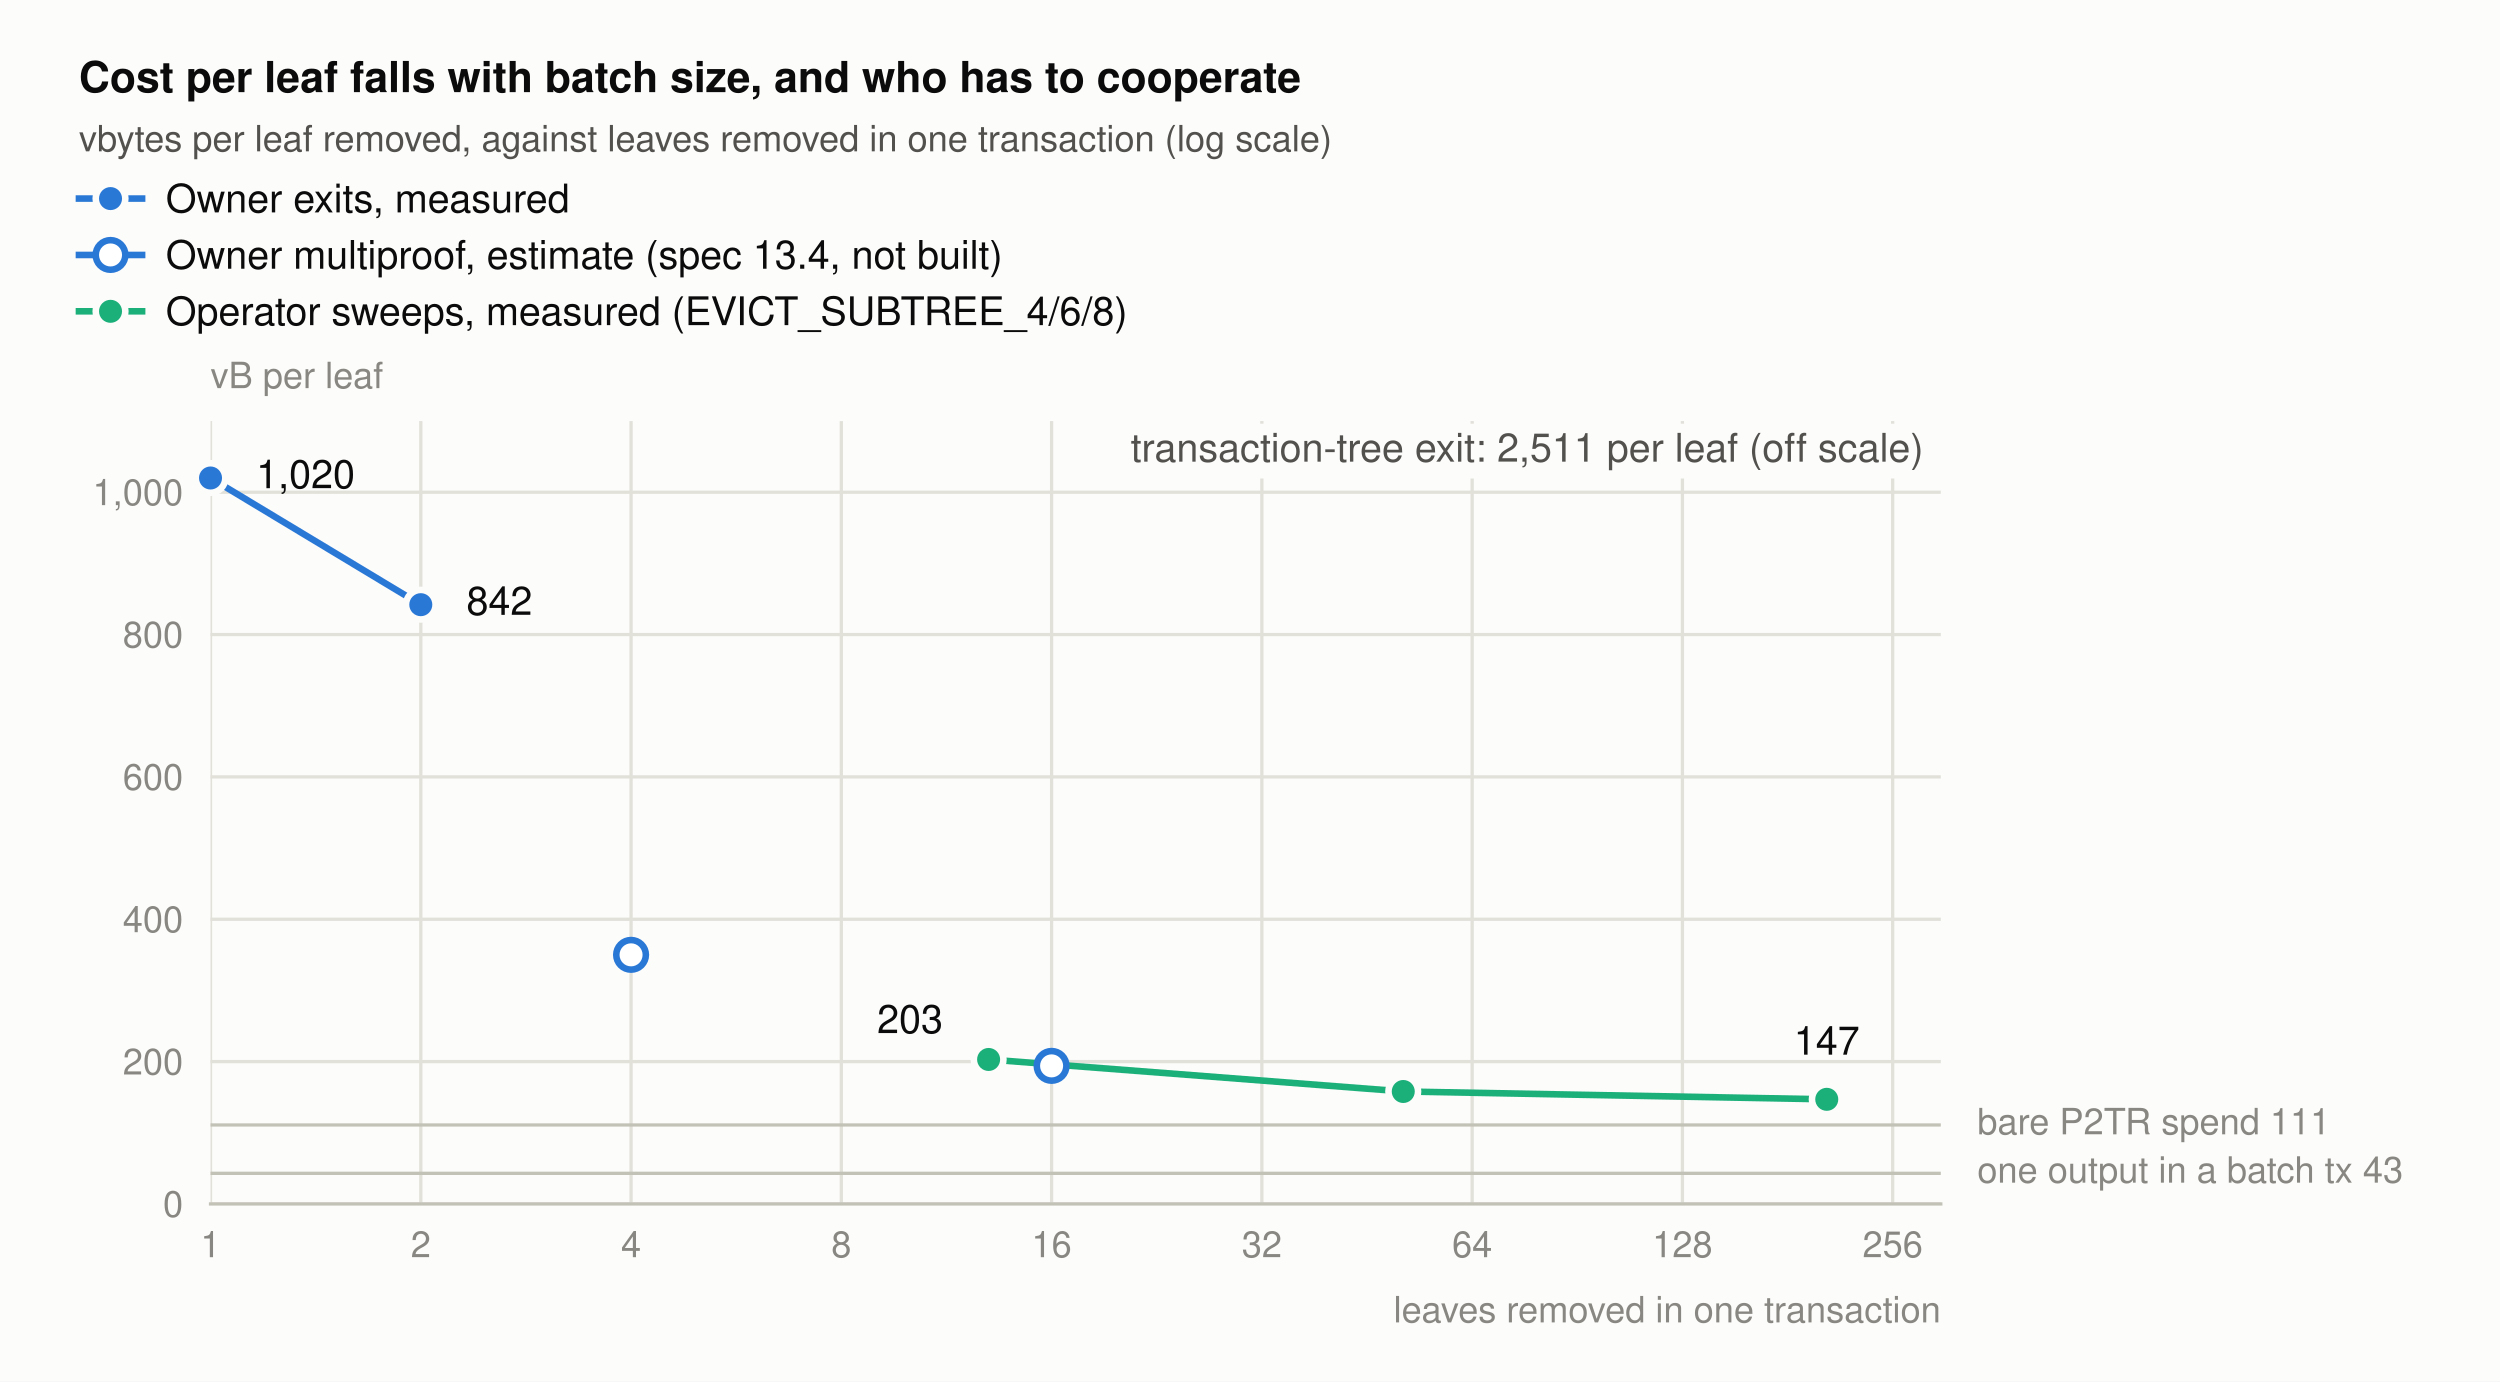
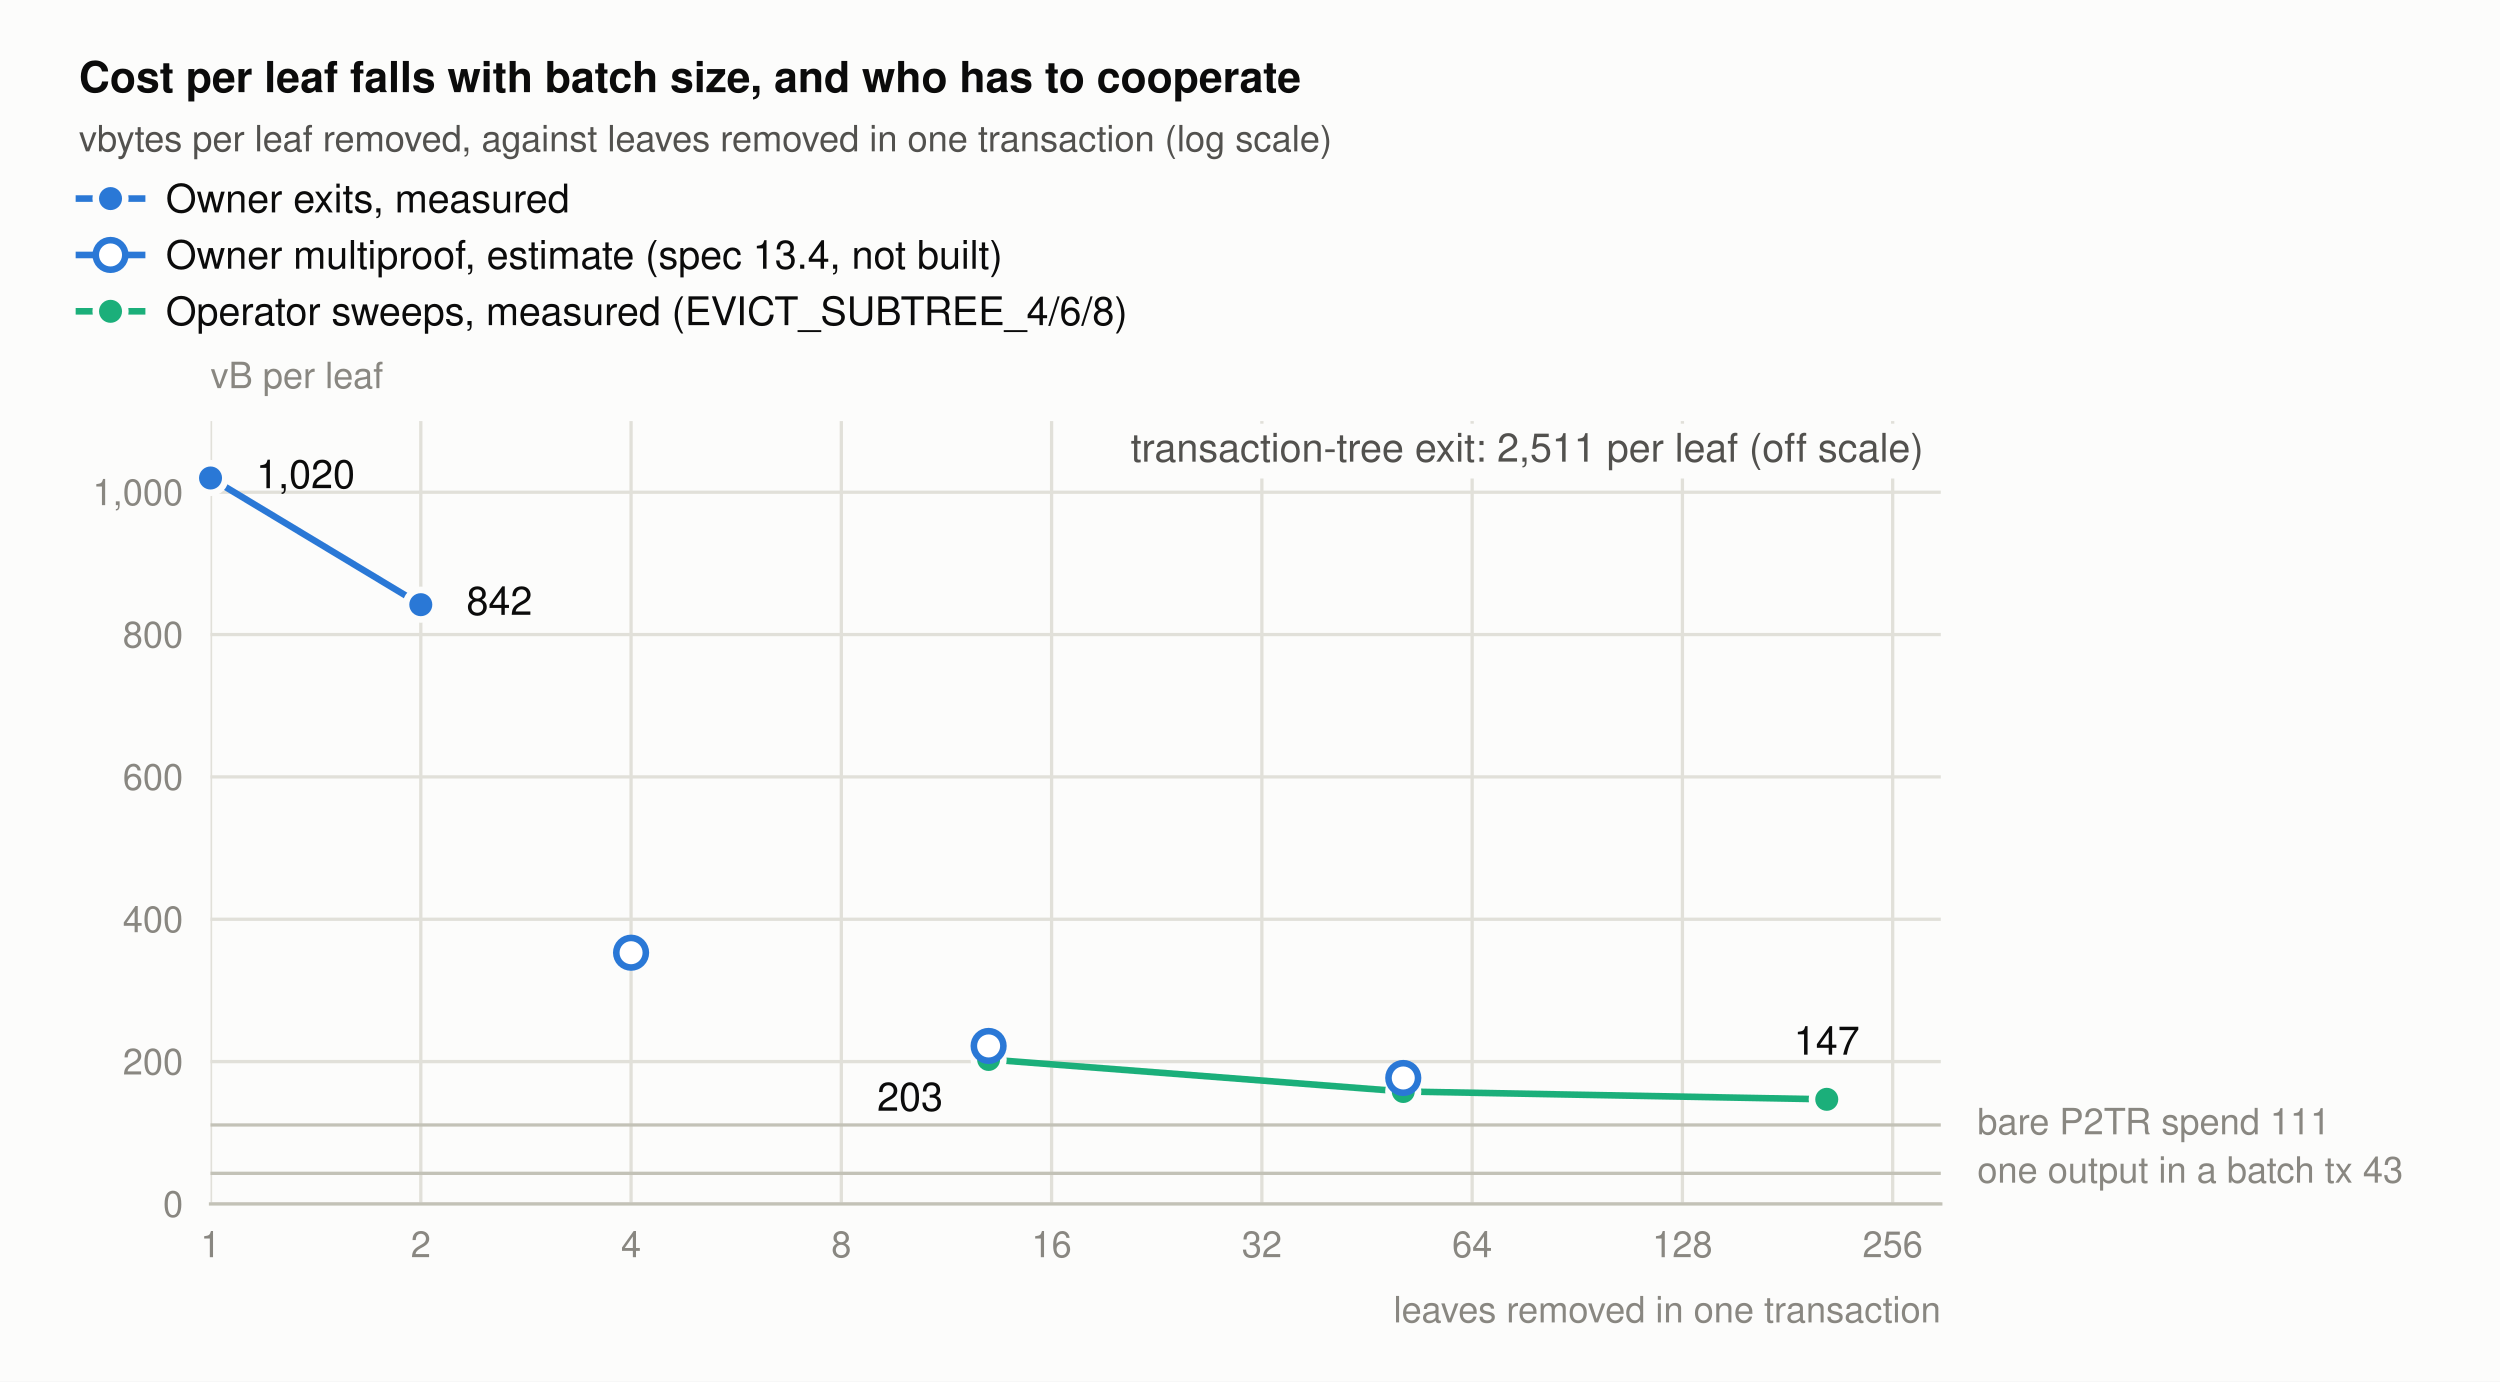
<svg xmlns="http://www.w3.org/2000/svg" xmlns:xlink="http://www.w3.org/1999/xlink" width="547.2pt" height="302.4pt" viewBox="0 0 547.2 302.4" version="1.1">
  <defs>
    <style type="text/css">*{stroke-linejoin: round; stroke-linecap: butt}</style>
  </defs>
  <g id="figure_1">
    <g id="patch_1">
      <path d="M 0 302.4  L 547.2 302.4  L 547.2 0  L 0 0  z " style="fill: #fcfcfb" />
    </g>
    <g id="axes_1">
      <g id="patch_2">
        <path d="M 46.08 263.52  L 424.8 263.52  L 424.8 92.16  L 46.08 92.16  z " style="fill: #fcfcfb" />
      </g>
      <g id="matplotlib.axis_1">
        <g id="xtick_1">
          <g id="line2d_1">
            <path d="M 46.08 263.52  L 46.08 92.16  " clip-path="url(#pd9cad47e11)" style="fill: none; stroke: #e1e0d9; stroke-width: 0.72; stroke-linecap: square" />
          </g>
          <g id="line2d_2" />
          <g id="text_1">
            <text style="font-size: 7.92px; font-family: 'Helvetica Neue', 'Helvetica', 'Arial', 'DejaVu Sans', sans-serif; text-anchor: middle; fill: #898781" x="46.08" y="275.175" transform="rotate(-0 46.08 275.1754)">1</text>
          </g>
        </g>
        <g id="xtick_2">
          <g id="line2d_3">
            <path d="M 92.104 263.52  L 92.104 92.16  " clip-path="url(#pd9cad47e11)" style="fill: none; stroke: #e1e0d9; stroke-width: 0.72; stroke-linecap: square" />
          </g>
          <g id="line2d_4" />
          <g id="text_2">
            <text style="font-size: 7.92px; font-family: 'Helvetica Neue', 'Helvetica', 'Arial', 'DejaVu Sans', sans-serif; text-anchor: middle; fill: #898781" x="92.104" y="275.175" transform="rotate(-0 92.10362 275.1754)">2</text>
          </g>
        </g>
        <g id="xtick_3">
          <g id="line2d_5">
            <path d="M 138.127 263.52  L 138.127 92.16  " clip-path="url(#pd9cad47e11)" style="fill: none; stroke: #e1e0d9; stroke-width: 0.72; stroke-linecap: square" />
          </g>
          <g id="line2d_6" />
          <g id="text_3">
            <text style="font-size: 7.92px; font-family: 'Helvetica Neue', 'Helvetica', 'Arial', 'DejaVu Sans', sans-serif; text-anchor: middle; fill: #898781" x="138.127" y="275.175" transform="rotate(-0 138.1272 275.1754)">4</text>
          </g>
        </g>
        <g id="xtick_4">
          <g id="line2d_7">
            <path d="M 184.151 263.52  L 184.151 92.16  " clip-path="url(#pd9cad47e11)" style="fill: none; stroke: #e1e0d9; stroke-width: 0.72; stroke-linecap: square" />
          </g>
          <g id="line2d_8" />
          <g id="text_4">
            <text style="font-size: 7.92px; font-family: 'Helvetica Neue', 'Helvetica', 'Arial', 'DejaVu Sans', sans-serif; text-anchor: middle; fill: #898781" x="184.151" y="275.175" transform="rotate(-0 184.1509 275.1754)">8</text>
          </g>
        </g>
        <g id="xtick_5">
          <g id="line2d_9">
            <path d="M 230.174 263.52  L 230.174 92.16  " clip-path="url(#pd9cad47e11)" style="fill: none; stroke: #e1e0d9; stroke-width: 0.72; stroke-linecap: square" />
          </g>
          <g id="line2d_10" />
          <g id="text_5">
            <text style="font-size: 7.92px; font-family: 'Helvetica Neue', 'Helvetica', 'Arial', 'DejaVu Sans', sans-serif; text-anchor: middle; fill: #898781" x="230.174" y="275.175" transform="rotate(-0 230.1745 275.1754)">16</text>
          </g>
        </g>
        <g id="xtick_6">
          <g id="line2d_11">
            <path d="M 276.198 263.52  L 276.198 92.16  " clip-path="url(#pd9cad47e11)" style="fill: none; stroke: #e1e0d9; stroke-width: 0.72; stroke-linecap: square" />
          </g>
          <g id="line2d_12" />
          <g id="text_6">
            <text style="font-size: 7.92px; font-family: 'Helvetica Neue', 'Helvetica', 'Arial', 'DejaVu Sans', sans-serif; text-anchor: middle; fill: #898781" x="276.198" y="275.175" transform="rotate(-0 276.1981 275.1754)">32</text>
          </g>
        </g>
        <g id="xtick_7">
          <g id="line2d_13">
            <path d="M 322.222 263.52  L 322.222 92.16  " clip-path="url(#pd9cad47e11)" style="fill: none; stroke: #e1e0d9; stroke-width: 0.72; stroke-linecap: square" />
          </g>
          <g id="line2d_14" />
          <g id="text_7">
            <text style="font-size: 7.92px; font-family: 'Helvetica Neue', 'Helvetica', 'Arial', 'DejaVu Sans', sans-serif; text-anchor: middle; fill: #898781" x="322.222" y="275.175" transform="rotate(-0 322.2217 275.1754)">64</text>
          </g>
        </g>
        <g id="xtick_8">
          <g id="line2d_15">
            <path d="M 368.245 263.52  L 368.245 92.16  " clip-path="url(#pd9cad47e11)" style="fill: none; stroke: #e1e0d9; stroke-width: 0.72; stroke-linecap: square" />
          </g>
          <g id="line2d_16" />
          <g id="text_8">
            <text style="font-size: 7.92px; font-family: 'Helvetica Neue', 'Helvetica', 'Arial', 'DejaVu Sans', sans-serif; text-anchor: middle; fill: #898781" x="368.245" y="275.175" transform="rotate(-0 368.2453 275.1754)">128</text>
          </g>
        </g>
        <g id="xtick_9">
          <g id="line2d_17">
            <path d="M 414.269 263.52  L 414.269 92.16  " clip-path="url(#pd9cad47e11)" style="fill: none; stroke: #e1e0d9; stroke-width: 0.72; stroke-linecap: square" />
          </g>
          <g id="line2d_18" />
          <g id="text_9">
            <text style="font-size: 7.92px; font-family: 'Helvetica Neue', 'Helvetica', 'Arial', 'DejaVu Sans', sans-serif; text-anchor: middle; fill: #898781" x="414.269" y="275.175" transform="rotate(-0 414.2689 275.1754)">256</text>
          </g>
        </g>
      </g>
      <g id="matplotlib.axis_2">
        <g id="ytick_1">
          <g id="line2d_19">
            <path d="M 46.08 263.52  L 424.8 263.52  " clip-path="url(#pd9cad47e11)" style="fill: none; stroke: #e1e0d9; stroke-width: 0.72; stroke-linecap: square" />
          </g>
          <g id="line2d_20" />
          <g id="text_10">
            <text style="font-size: 7.92px; font-family: 'Helvetica Neue', 'Helvetica', 'Arial', 'DejaVu Sans', sans-serif; text-anchor: end; fill: #898781" x="40.08" y="266.348" transform="rotate(-0 40.08 266.3477)">0</text>
          </g>
        </g>
        <g id="ytick_2">
          <g id="line2d_21">
            <path d="M 46.08 232.364  L 424.8 232.364  " clip-path="url(#pd9cad47e11)" style="fill: none; stroke: #e1e0d9; stroke-width: 0.72; stroke-linecap: square" />
          </g>
          <g id="line2d_22" />
          <g id="text_11">
            <text style="font-size: 7.92px; font-family: 'Helvetica Neue', 'Helvetica', 'Arial', 'DejaVu Sans', sans-serif; text-anchor: end; fill: #898781" x="40.08" y="235.191" transform="rotate(-0 40.08 235.1913)">200</text>
          </g>
        </g>
        <g id="ytick_3">
          <g id="line2d_23">
            <path d="M 46.08 201.207  L 424.8 201.207  " clip-path="url(#pd9cad47e11)" style="fill: none; stroke: #e1e0d9; stroke-width: 0.72; stroke-linecap: square" />
          </g>
          <g id="line2d_24" />
          <g id="text_12">
            <text style="font-size: 7.92px; font-family: 'Helvetica Neue', 'Helvetica', 'Arial', 'DejaVu Sans', sans-serif; text-anchor: end; fill: #898781" x="40.08" y="204.035" transform="rotate(-0 40.08 204.035)">400</text>
          </g>
        </g>
        <g id="ytick_4">
          <g id="line2d_25">
            <path d="M 46.08 170.051  L 424.8 170.051  " clip-path="url(#pd9cad47e11)" style="fill: none; stroke: #e1e0d9; stroke-width: 0.72; stroke-linecap: square" />
          </g>
          <g id="line2d_26" />
          <g id="text_13">
            <text style="font-size: 7.92px; font-family: 'Helvetica Neue', 'Helvetica', 'Arial', 'DejaVu Sans', sans-serif; text-anchor: end; fill: #898781" x="40.08" y="172.879" transform="rotate(-0 40.08 172.8786)">600</text>
          </g>
        </g>
        <g id="ytick_5">
          <g id="line2d_27">
            <path d="M 46.08 138.895  L 424.8 138.895  " clip-path="url(#pd9cad47e11)" style="fill: none; stroke: #e1e0d9; stroke-width: 0.72; stroke-linecap: square" />
          </g>
          <g id="line2d_28" />
          <g id="text_14">
            <text style="font-size: 7.92px; font-family: 'Helvetica Neue', 'Helvetica', 'Arial', 'DejaVu Sans', sans-serif; text-anchor: end; fill: #898781" x="40.08" y="141.722" transform="rotate(-0 40.08 141.7222)">800</text>
          </g>
        </g>
        <g id="ytick_6">
          <g id="line2d_29">
            <path d="M 46.08 107.738  L 424.8 107.738  " clip-path="url(#pd9cad47e11)" style="fill: none; stroke: #e1e0d9; stroke-width: 0.72; stroke-linecap: square" />
          </g>
          <g id="line2d_30" />
          <g id="text_15">
            <text style="font-size: 7.92px; font-family: 'Helvetica Neue', 'Helvetica', 'Arial', 'DejaVu Sans', sans-serif; text-anchor: end; fill: #898781" x="40.08" y="110.566" transform="rotate(-0 40.08 110.5659)">1,000</text>
          </g>
        </g>
      </g>
      <g id="line2d_31">
        <path d="M 46.08 246.228  L 424.8 246.228  " clip-path="url(#pd9cad47e11)" style="fill: none; stroke: #c3c2b7; stroke-width: 0.72; stroke-linecap: square" />
      </g>
      <g id="line2d_32">
        <path d="M 46.08 256.821  L 424.8 256.821  " clip-path="url(#pd9cad47e11)" style="fill: none; stroke: #c3c2b7; stroke-width: 0.72; stroke-linecap: square" />
      </g>
      <g id="patch_3">
        <path d="M 46.08 263.52  L 424.8 263.52  " style="fill: none; stroke: #c3c2b7; stroke-width: 0.72; stroke-linejoin: miter; stroke-linecap: square" />
      </g>
      <g id="text_16">
        <text style="font-size: 7.92px; font-family: 'Helvetica Neue', 'Helvetica', 'Arial', 'DejaVu Sans', sans-serif; text-anchor: start; fill: #898781" x="432.8" y="248.276" transform="rotate(-0 432.8 248.2757)">bare P2TR spend 111</text>
      </g>
      <g id="text_17">
        <text style="font-size: 7.92px; font-family: 'Helvetica Neue', 'Helvetica', 'Arial', 'DejaVu Sans', sans-serif; text-anchor: start; fill: #898781" x="432.8" y="258.869" transform="rotate(-0 432.8 258.8688)">one output in a batch tx 43</text>
      </g>
      <g id="text_18">
        <g id="patch_4">
          <path d="M 244.758 104.735  L 423 104.735  L 423 92.743  L 244.758 92.743  z " style="fill: #fcfcfb" />
        </g>
        <text style="font-size: 8.64px; font-family: 'Helvetica Neue', 'Helvetica', 'Arial', 'DejaVu Sans', sans-serif; text-anchor: end; fill: #52514e" x="421.013" y="101.046" transform="rotate(-0 421.0128 101.0457)">transaction-tree exit: 2,511 per leaf (off scale)</text>
      </g>
      <g id="line2d_33">
        <path d="M 216.388 231.896  L 307.146 238.906  L 399.841 240.62  " clip-path="url(#pd9cad47e11)" style="fill: none; stroke: #1baf7a; stroke-width: 1.44; stroke-linecap: round" />
      </g>
      <g id="line2d_34">
        <path d="M 46.08 104.623  L 92.104 132.352  " clip-path="url(#pd9cad47e11)" style="fill: none; stroke: #2a78d6; stroke-width: 1.44; stroke-linecap: round" />
      </g>
      <g id="text_19">
        <text style="font-size: 8.64px; font-family: 'Helvetica Neue', 'Helvetica', 'Arial', 'DejaVu Sans', sans-serif; text-anchor: start; fill: #0b0b0b" x="56.08" y="106.856" transform="rotate(-0 56.08 106.8561)">1,020</text>
      </g>
      <g id="text_20">
        <text style="font-size: 8.64px; font-family: 'Helvetica Neue', 'Helvetica', 'Arial', 'DejaVu Sans', sans-serif; text-anchor: start; fill: #0b0b0b" x="102.104" y="134.585" transform="rotate(-0 102.1036 134.5853)">842</text>
      </g>
      <g id="text_21">
-         <text style="font-size: 8.64px; font-family: 'Helvetica Neue', 'Helvetica', 'Arial', 'DejaVu Sans', sans-serif; text-anchor: end; fill: #0b0b0b" x="206.388" y="226.13" transform="rotate(-0 206.3876 226.1299)">203</text>
+         <text style="font-size: 8.64px; font-family: 'Helvetica Neue', 'Helvetica', 'Arial', 'DejaVu Sans', sans-serif; text-anchor: end; fill: #0b0b0b" x="206.388" y="243.13" transform="rotate(-0 206.3876 243.1299)">203</text>
      </g>
      <g id="text_22">
        <text style="font-size: 8.64px; font-family: 'Helvetica Neue', 'Helvetica', 'Arial', 'DejaVu Sans', sans-serif; text-anchor: middle; fill: #0b0b0b" x="399.841" y="230.854" transform="rotate(-0 399.8406 230.8536)">147</text>
      </g>
      <g id="line2d_35">
        <defs>
          <path id="m87397ed6df" d="M 0 3.24  C 0.859 3.24 1.683 2.899 2.291 2.291  C 2.899 1.683 3.24 0.859 3.24 0  C 3.24 -0.859 2.899 -1.683 2.291 -2.291  C 1.683 -2.899 0.859 -3.24 0 -3.24  C -0.859 -3.24 -1.683 -2.899 -2.291 -2.291  C -2.899 -1.683 -3.24 -0.859 -3.24 0  C -3.24 0.859 -2.899 1.683 -2.291 2.291  C -1.683 2.899 -0.859 3.24 0 3.24  z " style="stroke: #fcfcfb; stroke-width: 1.44" />
        </defs>
        <g>
          <use xlink:href="#m87397ed6df" x="216.388" y="231.896" style="fill: #1baf7a; stroke: #fcfcfb; stroke-width: 1.44" />
          <use xlink:href="#m87397ed6df" x="307.146" y="238.906" style="fill: #1baf7a; stroke: #fcfcfb; stroke-width: 1.44" />
          <use xlink:href="#m87397ed6df" x="399.841" y="240.62" style="fill: #1baf7a; stroke: #fcfcfb; stroke-width: 1.44" />
        </g>
      </g>
      <g id="line2d_36">
        <defs>
          <path id="mdf79b5d5d5" d="M 0 3.24  C 0.859 3.24 1.683 2.899 2.291 2.291  C 2.899 1.683 3.24 0.859 3.24 0  C 3.24 -0.859 2.899 -1.683 2.291 -2.291  C 1.683 -2.899 0.859 -3.24 0 -3.24  C -0.859 -3.24 -1.683 -2.899 -2.291 -2.291  C -2.899 -1.683 -3.24 -0.859 -3.24 0  C -3.24 0.859 -2.899 1.683 -2.291 2.291  C -1.683 2.899 -0.859 3.24 0 3.24  z " style="stroke: #2a78d6; stroke-width: 1.44" />
        </defs>
        <g>
-           <use xlink:href="#mdf79b5d5d5" x="138.127" y="208.996" style="fill: #ffffff; stroke: #2a78d6; stroke-width: 1.44" />
-           <use xlink:href="#mdf79b5d5d5" x="230.174" y="233.298" style="fill: #ffffff; stroke: #2a78d6; stroke-width: 1.44" />
+           <use xlink:href="#mdf79b5d5d5" x="138.127" y="208.529" style="fill: #ffffff; stroke: #2a78d6; stroke-width: 1.44" />
+           <use xlink:href="#mdf79b5d5d5" x="216.388" y="228.936" style="fill: #ffffff; stroke: #2a78d6; stroke-width: 1.44" />
+           <use xlink:href="#mdf79b5d5d5" x="307.146" y="235.947" style="fill: #ffffff; stroke: #2a78d6; stroke-width: 1.44" />
        </g>
      </g>
      <g id="line2d_37">
        <defs>
          <path id="m91e511d111" d="M 0 3.24  C 0.859 3.24 1.683 2.899 2.291 2.291  C 2.899 1.683 3.24 0.859 3.24 0  C 3.24 -0.859 2.899 -1.683 2.291 -2.291  C 1.683 -2.899 0.859 -3.24 0 -3.24  C -0.859 -3.24 -1.683 -2.899 -2.291 -2.291  C -2.899 -1.683 -3.24 -0.859 -3.24 0  C -3.24 0.859 -2.899 1.683 -2.291 2.291  C -1.683 2.899 -0.859 3.24 0 3.24  z " style="stroke: #fcfcfb; stroke-width: 1.44" />
        </defs>
        <g>
          <use xlink:href="#m91e511d111" x="46.08" y="104.623" style="fill: #2a78d6; stroke: #fcfcfb; stroke-width: 1.44" />
          <use xlink:href="#m91e511d111" x="92.104" y="132.352" style="fill: #2a78d6; stroke: #fcfcfb; stroke-width: 1.44" />
        </g>
      </g>
    </g>
    <g id="text_23">
      <text style="font-weight: 600; font-size: 9.36px; font-family: 'Helvetica Neue', 'Helvetica', 'Arial', 'DejaVu Sans', sans-serif; text-anchor: start; fill: #0b0b0b" x="17.28" y="20.16" transform="rotate(-0 17.28 20.16)">Cost per leaf falls with batch size, and who has to cooperate</text>
    </g>
    <g id="text_24">
      <text style="font-size: 7.92px; font-family: 'Helvetica Neue', 'Helvetica', 'Arial', 'DejaVu Sans', sans-serif; text-anchor: start; fill: #52514e" x="17.28" y="33.12" transform="rotate(-0 17.28 33.12)">vbytes per leaf removed, against leaves removed in one transaction (log scale)</text>
    </g>
    <g id="text_25">
      <text style="font-size: 7.92px; font-family: 'Helvetica Neue', 'Helvetica', 'Arial', 'DejaVu Sans', sans-serif; text-anchor: end; fill: #898781" x="424.8" y="289.44" transform="rotate(-0 424.8 289.44)">leaves removed in one transaction</text>
    </g>
    <g id="text_26">
      <text style="font-size: 7.92px; font-family: 'Helvetica Neue', 'Helvetica', 'Arial', 'DejaVu Sans', sans-serif; text-anchor: start; fill: #898781" x="46.08" y="84.96" transform="rotate(-0 46.08 84.96)">vB per leaf</text>
    </g>
    <g id="legend_1">
      <g id="line2d_38">
        <path d="M 17.28 43.465  L 24.192 43.465  L 31.104 43.465  " style="fill: none; stroke: #2a78d6; stroke-width: 1.44; stroke-linecap: square" />
        <g>
          <use xlink:href="#m91e511d111" x="24.192" y="43.465" style="fill: #2a78d6; stroke: #fcfcfb; stroke-width: 1.44" />
        </g>
      </g>
      <g id="text_27">
        <text style="font-size: 8.64px; font-family: 'Helvetica Neue', 'Helvetica', 'Arial', 'DejaVu Sans', sans-serif; text-anchor: start; fill: #0b0b0b" x="36.288" y="46.489" transform="rotate(-0 36.288 46.4895)">Owner exits, measured</text>
      </g>
      <g id="line2d_39">
        <path d="M 17.28 55.803  L 24.192 55.803  L 31.104 55.803  " style="fill: none; stroke: #2a78d6; stroke-width: 1.44; stroke-linecap: square" />
        <g>
          <use xlink:href="#mdf79b5d5d5" x="24.192" y="55.803" style="fill: #ffffff; stroke: #2a78d6; stroke-width: 1.44" />
        </g>
      </g>
      <g id="text_28">
        <text style="font-size: 8.64px; font-family: 'Helvetica Neue', 'Helvetica', 'Arial', 'DejaVu Sans', sans-serif; text-anchor: start; fill: #0b0b0b" x="36.288" y="58.827" transform="rotate(-0 36.288 58.82715)">Owner multiproof, estimate (spec 13.4, not built)</text>
      </g>
      <g id="line2d_40">
        <path d="M 17.28 68.141  L 24.192 68.141  L 31.104 68.141  " style="fill: none; stroke: #1baf7a; stroke-width: 1.44; stroke-linecap: square" />
        <g>
          <use xlink:href="#m87397ed6df" x="24.192" y="68.141" style="fill: #1baf7a; stroke: #fcfcfb; stroke-width: 1.44" />
        </g>
      </g>
      <g id="text_29">
        <text style="font-size: 8.64px; font-family: 'Helvetica Neue', 'Helvetica', 'Arial', 'DejaVu Sans', sans-serif; text-anchor: start; fill: #0b0b0b" x="36.288" y="71.165" transform="rotate(-0 36.288 71.1648)">Operator sweeps, measured (EVICT_SUBTREE_4/6/8)</text>
      </g>
    </g>
  </g>
  <defs>
    <clipPath id="pd9cad47e11">
      <rect x="46.08" y="92.16" width="378.72" height="171.36" />
    </clipPath>
  </defs>
</svg>
